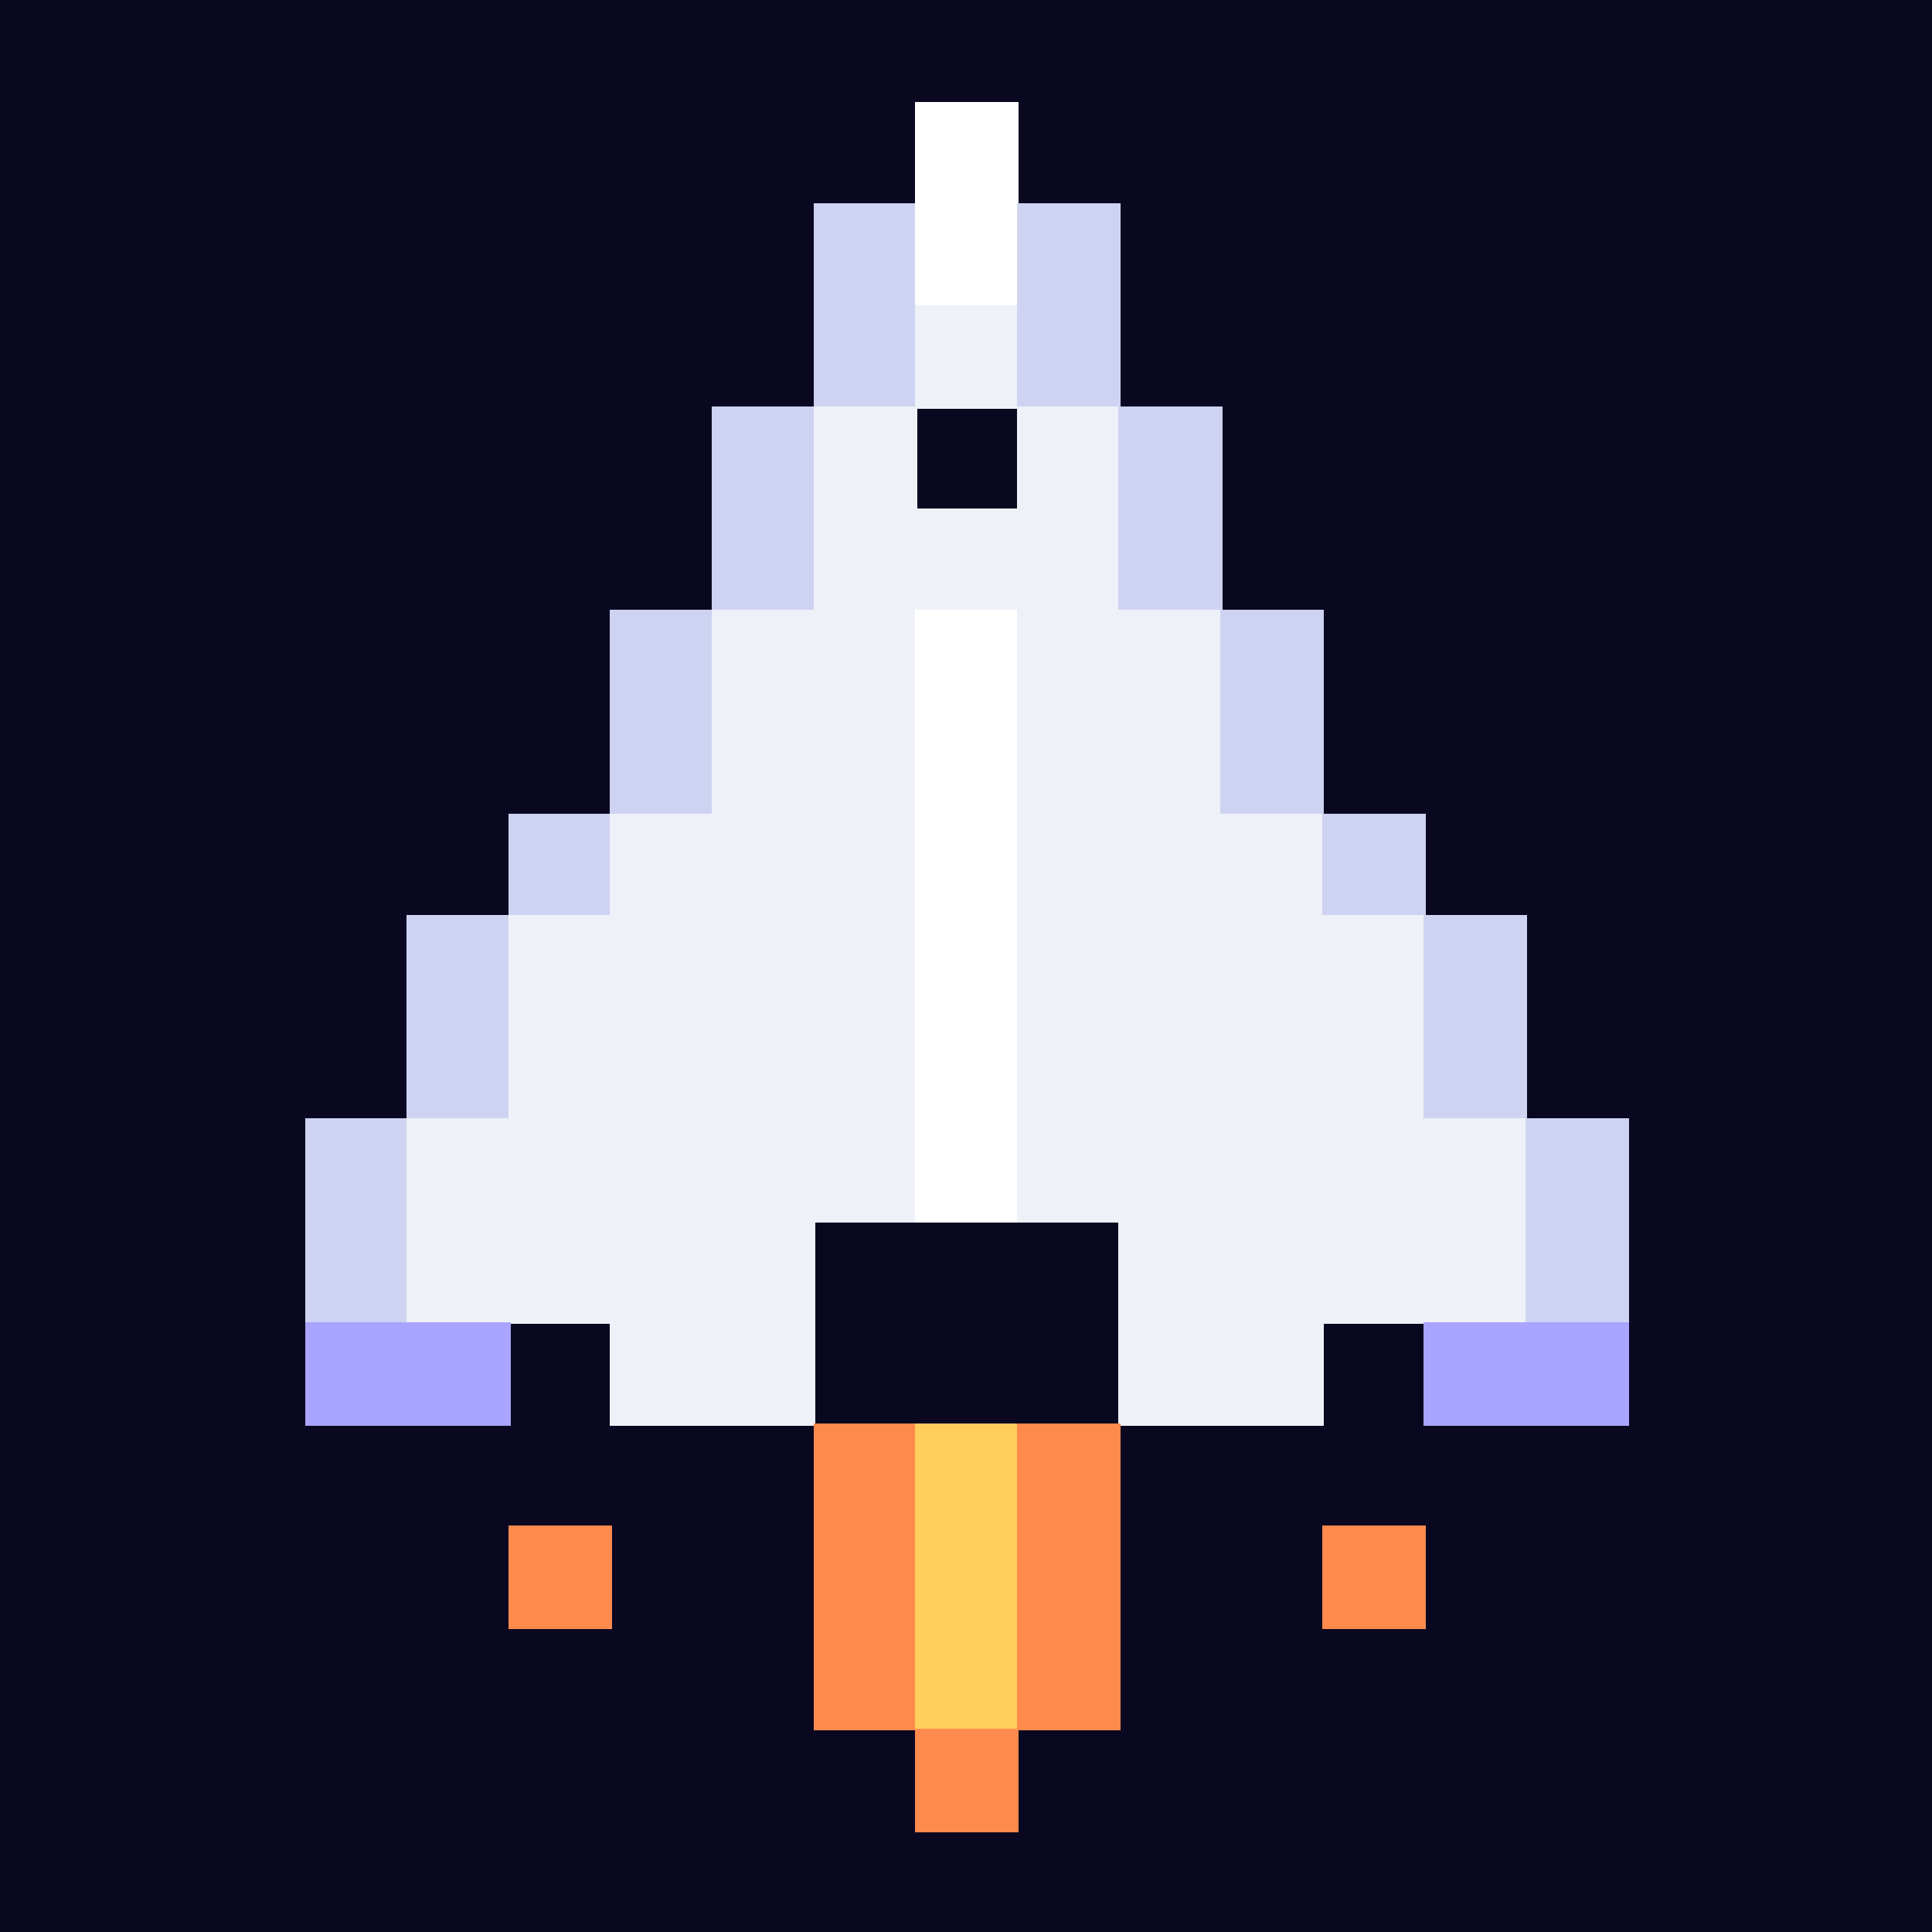
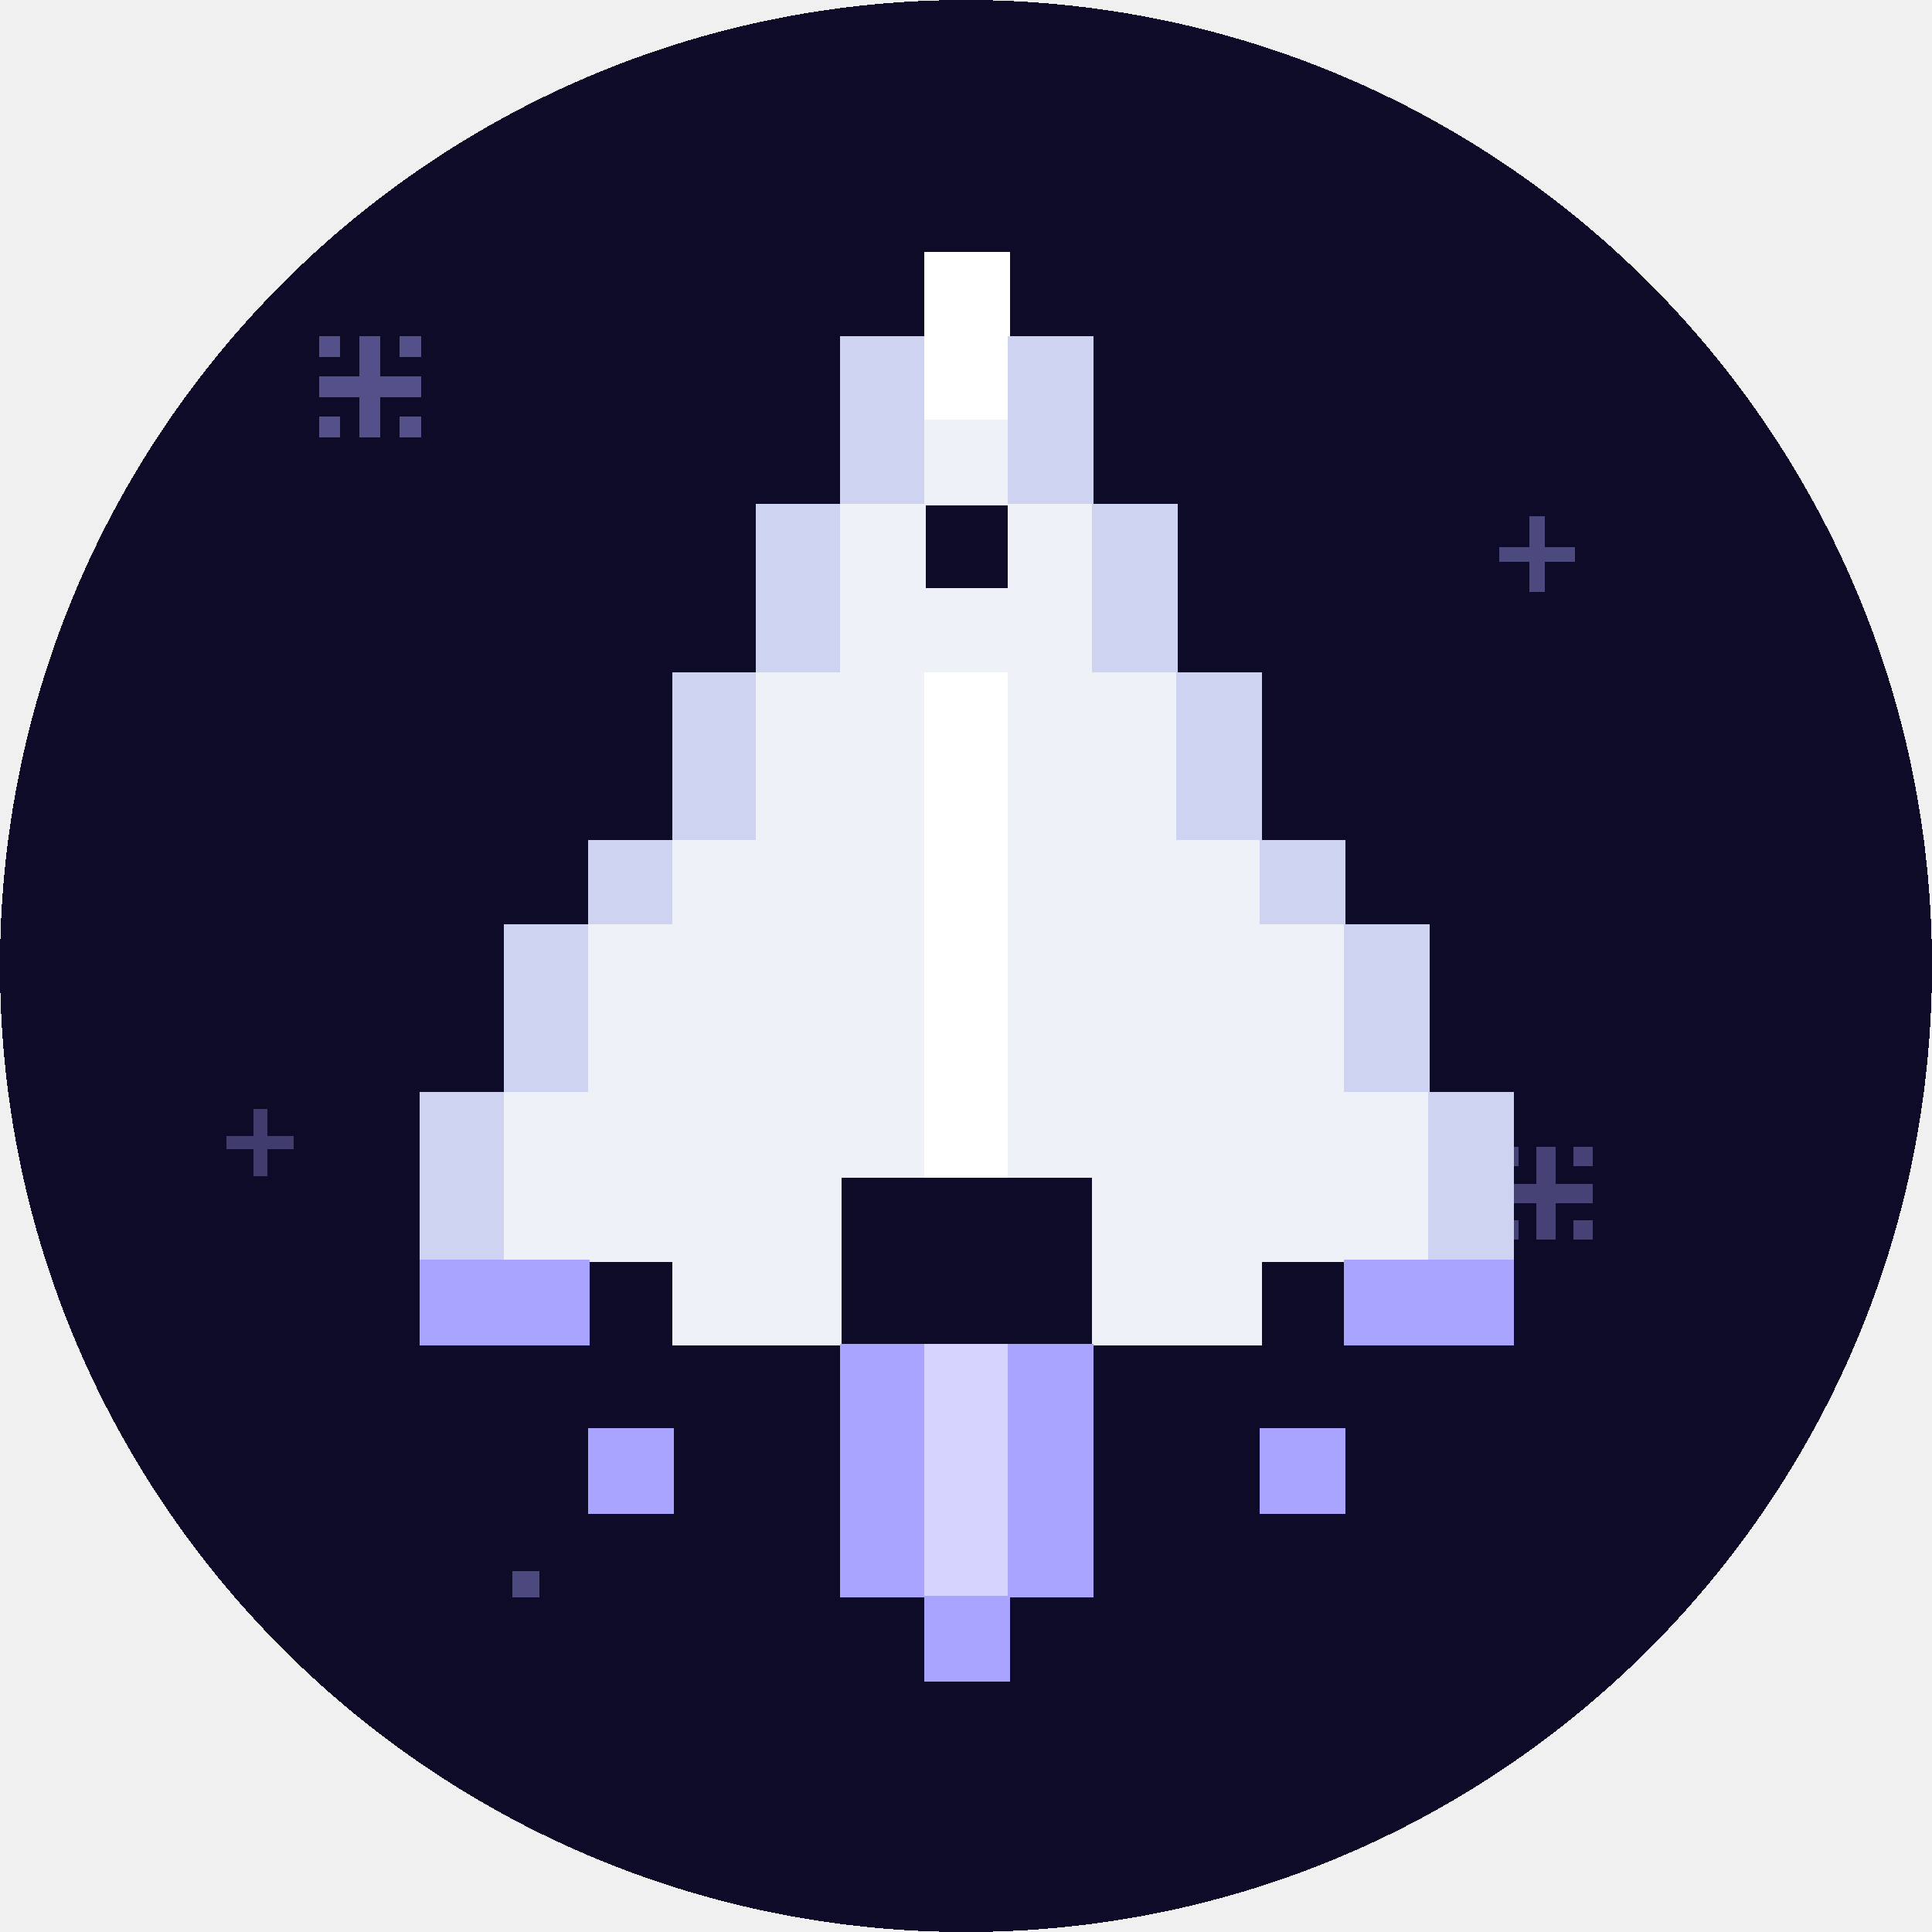
- <svg xmlns="http://www.w3.org/2000/svg" width="64" height="64" viewBox="0 0 19 19" shape-rendering="crispEdges">
-   <rect x="0" y="0" width="19" height="19" fill="#0a0820" />
-   <g transform="translate(3,1)">
+ <svg xmlns="http://www.w3.org/2000/svg" width="512" height="512" viewBox="0 0 23 23" shape-rendering="crispEdges">
+   <defs>
+     <clipPath id="circleClip">
+       <circle cx="11.5" cy="11.5" r="11.5" />
+     </clipPath>
+   </defs>
+   <circle cx="11.5" cy="11.5" r="11.5" fill="#0e0b29" />
+   <g clip-path="url(#circleClip)" fill="#a9a4ff">
+     <g opacity="0.45">
+       <rect x="3.800" y="4.000" width="0.250" height="0.250" />
+       <rect x="4.280" y="4.000" width="0.250" height="0.250" />
+       <rect x="4.760" y="4.000" width="0.250" height="0.250" />
+       <rect x="4.280" y="4.240" width="0.250" height="0.250" />
+       <rect x="3.800" y="4.480" width="0.250" height="0.250" />
+       <rect x="4.040" y="4.480" width="0.250" height="0.250" />
+       <rect x="4.280" y="4.480" width="0.250" height="0.250" />
+       <rect x="4.520" y="4.480" width="0.250" height="0.250" />
+       <rect x="4.760" y="4.480" width="0.250" height="0.250" />
+       <rect x="4.280" y="4.720" width="0.250" height="0.250" />
+       <rect x="3.800" y="4.960" width="0.250" height="0.250" />
+       <rect x="4.280" y="4.960" width="0.250" height="0.250" />
+       <rect x="4.760" y="4.960" width="0.250" height="0.250" />
+     </g>
+     <g opacity="0.36">
+       <rect x="17.850" y="13.650" width="0.230" height="0.230" />
+       <rect x="18.290" y="13.650" width="0.230" height="0.230" />
+       <rect x="18.730" y="13.650" width="0.230" height="0.230" />
+       <rect x="18.290" y="13.870" width="0.230" height="0.230" />
+       <rect x="17.850" y="14.090" width="0.230" height="0.230" />
+       <rect x="18.070" y="14.090" width="0.230" height="0.230" />
+       <rect x="18.290" y="14.090" width="0.230" height="0.230" />
+       <rect x="18.510" y="14.090" width="0.230" height="0.230" />
+       <rect x="18.730" y="14.090" width="0.230" height="0.230" />
+       <rect x="18.290" y="14.310" width="0.230" height="0.230" />
+       <rect x="17.850" y="14.530" width="0.230" height="0.230" />
+       <rect x="18.290" y="14.530" width="0.230" height="0.230" />
+       <rect x="18.730" y="14.530" width="0.230" height="0.230" />
+     </g>
+     <g opacity="0.4">
+       <rect x="17.850" y="6.510" width="0.900" height="0.180" />
+       <rect x="18.210" y="6.150" width="0.180" height="0.900" />
+     </g>
+     <g opacity="0.32">
+       <rect x="2.700" y="13.520" width="0.800" height="0.160" />
+       <rect x="3.020" y="13.200" width="0.160" height="0.800" />
+     </g>
+     <rect x="6.100" y="18.700" width="0.32" height="0.32" opacity="0.4" />
+   </g>
+   <g transform="translate(5,3)">
    <rect x="6" y="0" width="1.02" height="1.02" fill="#ffffff" />
    <rect x="5" y="1" width="1.02" height="1.02" fill="#cfd3f2" />
    <rect x="6" y="1" width="1.02" height="1.02" fill="#ffffff" />
    <rect x="7" y="1" width="1.02" height="1.02" fill="#cfd3f2" />
    <rect x="5" y="2" width="1.02" height="1.02" fill="#cfd3f2" />
    <rect x="6" y="2" width="1.02" height="1.02" fill="#eef1f8" />
    <rect x="7" y="2" width="1.02" height="1.02" fill="#cfd3f2" />
    <rect x="4" y="3" width="1.02" height="1.02" fill="#cfd3f2" />
    <rect x="5" y="3" width="1.02" height="1.02" fill="#eef1f8" />
    <rect x="7" y="3" width="1.02" height="1.02" fill="#eef1f8" />
    <rect x="8" y="3" width="1.02" height="1.02" fill="#cfd3f2" />
    <rect x="4" y="4" width="1.02" height="1.02" fill="#cfd3f2" />
    <rect x="5" y="4" width="1.02" height="1.02" fill="#eef1f8" />
    <rect x="6" y="4" width="1.02" height="1.02" fill="#eef1f8" />
    <rect x="7" y="4" width="1.02" height="1.02" fill="#eef1f8" />
    <rect x="8" y="4" width="1.02" height="1.02" fill="#cfd3f2" />
    <rect x="3" y="5" width="1.02" height="1.02" fill="#cfd3f2" />
    <rect x="4" y="5" width="1.02" height="1.02" fill="#eef1f8" />
    <rect x="5" y="5" width="1.02" height="1.02" fill="#eef1f8" />
    <rect x="6" y="5" width="1.02" height="1.02" fill="#ffffff" />
    <rect x="7" y="5" width="1.02" height="1.02" fill="#eef1f8" />
    <rect x="8" y="5" width="1.02" height="1.02" fill="#eef1f8" />
    <rect x="9" y="5" width="1.02" height="1.02" fill="#cfd3f2" />
    <rect x="3" y="6" width="1.02" height="1.02" fill="#cfd3f2" />
    <rect x="4" y="6" width="1.02" height="1.02" fill="#eef1f8" />
    <rect x="5" y="6" width="1.02" height="1.02" fill="#eef1f8" />
    <rect x="6" y="6" width="1.02" height="1.02" fill="#ffffff" />
    <rect x="7" y="6" width="1.02" height="1.02" fill="#eef1f8" />
    <rect x="8" y="6" width="1.02" height="1.02" fill="#eef1f8" />
    <rect x="9" y="6" width="1.02" height="1.02" fill="#cfd3f2" />
    <rect x="2" y="7" width="1.02" height="1.02" fill="#cfd3f2" />
    <rect x="3" y="7" width="1.02" height="1.02" fill="#eef1f8" />
    <rect x="4" y="7" width="1.02" height="1.02" fill="#eef1f8" />
    <rect x="5" y="7" width="1.02" height="1.02" fill="#eef1f8" />
    <rect x="6" y="7" width="1.02" height="1.02" fill="#ffffff" />
    <rect x="7" y="7" width="1.02" height="1.02" fill="#eef1f8" />
    <rect x="8" y="7" width="1.02" height="1.02" fill="#eef1f8" />
    <rect x="9" y="7" width="1.02" height="1.02" fill="#eef1f8" />
    <rect x="10" y="7" width="1.02" height="1.02" fill="#cfd3f2" />
    <rect x="1" y="8" width="1.02" height="1.02" fill="#cfd3f2" />
    <rect x="2" y="8" width="1.02" height="1.02" fill="#eef1f8" />
    <rect x="3" y="8" width="1.02" height="1.02" fill="#eef1f8" />
    <rect x="4" y="8" width="1.02" height="1.02" fill="#eef1f8" />
    <rect x="5" y="8" width="1.02" height="1.02" fill="#eef1f8" />
    <rect x="6" y="8" width="1.02" height="1.02" fill="#ffffff" />
    <rect x="7" y="8" width="1.02" height="1.02" fill="#eef1f8" />
    <rect x="8" y="8" width="1.02" height="1.02" fill="#eef1f8" />
    <rect x="9" y="8" width="1.02" height="1.02" fill="#eef1f8" />
    <rect x="10" y="8" width="1.02" height="1.02" fill="#eef1f8" />
    <rect x="11" y="8" width="1.02" height="1.02" fill="#cfd3f2" />
    <rect x="1" y="9" width="1.02" height="1.02" fill="#cfd3f2" />
    <rect x="2" y="9" width="1.02" height="1.02" fill="#eef1f8" />
    <rect x="3" y="9" width="1.02" height="1.02" fill="#eef1f8" />
    <rect x="4" y="9" width="1.02" height="1.02" fill="#eef1f8" />
    <rect x="5" y="9" width="1.02" height="1.02" fill="#eef1f8" />
    <rect x="6" y="9" width="1.02" height="1.02" fill="#ffffff" />
    <rect x="7" y="9" width="1.02" height="1.02" fill="#eef1f8" />
    <rect x="8" y="9" width="1.02" height="1.02" fill="#eef1f8" />
    <rect x="9" y="9" width="1.02" height="1.02" fill="#eef1f8" />
    <rect x="10" y="9" width="1.02" height="1.02" fill="#eef1f8" />
    <rect x="11" y="9" width="1.02" height="1.02" fill="#cfd3f2" />
    <rect x="0" y="10" width="1.02" height="1.02" fill="#cfd3f2" />
    <rect x="1" y="10" width="1.02" height="1.02" fill="#eef1f8" />
    <rect x="2" y="10" width="1.02" height="1.02" fill="#eef1f8" />
    <rect x="3" y="10" width="1.02" height="1.02" fill="#eef1f8" />
    <rect x="4" y="10" width="1.02" height="1.02" fill="#eef1f8" />
    <rect x="5" y="10" width="1.02" height="1.02" fill="#eef1f8" />
    <rect x="6" y="10" width="1.02" height="1.02" fill="#ffffff" />
    <rect x="7" y="10" width="1.02" height="1.02" fill="#eef1f8" />
    <rect x="8" y="10" width="1.02" height="1.02" fill="#eef1f8" />
    <rect x="9" y="10" width="1.02" height="1.02" fill="#eef1f8" />
    <rect x="10" y="10" width="1.02" height="1.02" fill="#eef1f8" />
    <rect x="11" y="10" width="1.02" height="1.02" fill="#eef1f8" />
    <rect x="12" y="10" width="1.02" height="1.02" fill="#cfd3f2" />
    <rect x="0" y="11" width="1.02" height="1.02" fill="#cfd3f2" />
    <rect x="1" y="11" width="1.02" height="1.02" fill="#eef1f8" />
    <rect x="2" y="11" width="1.02" height="1.02" fill="#eef1f8" />
    <rect x="3" y="11" width="1.02" height="1.02" fill="#eef1f8" />
    <rect x="4" y="11" width="1.02" height="1.02" fill="#eef1f8" />
    <rect x="8" y="11" width="1.02" height="1.02" fill="#eef1f8" />
    <rect x="9" y="11" width="1.02" height="1.02" fill="#eef1f8" />
    <rect x="10" y="11" width="1.02" height="1.02" fill="#eef1f8" />
    <rect x="11" y="11" width="1.02" height="1.02" fill="#eef1f8" />
    <rect x="12" y="11" width="1.02" height="1.02" fill="#cfd3f2" />
    <rect x="0" y="12" width="1.02" height="1.02" fill="#a9a4ff" />
    <rect x="1" y="12" width="1.02" height="1.02" fill="#a9a4ff" />
    <rect x="3" y="12" width="1.02" height="1.02" fill="#eef1f8" />
    <rect x="4" y="12" width="1.02" height="1.02" fill="#eef1f8" />
    <rect x="8" y="12" width="1.02" height="1.02" fill="#eef1f8" />
    <rect x="9" y="12" width="1.02" height="1.02" fill="#eef1f8" />
    <rect x="11" y="12" width="1.02" height="1.02" fill="#a9a4ff" />
    <rect x="12" y="12" width="1.02" height="1.02" fill="#a9a4ff" />
-     <rect x="5" y="13" width="1.02" height="1.02" fill="#ff8a4d" />
-     <rect x="6" y="13" width="1.02" height="1.02" fill="#ffce5c" />
-     <rect x="7" y="13" width="1.02" height="1.02" fill="#ff8a4d" />
-     <rect x="2" y="14" width="1.02" height="1.02" fill="#ff8a4d" />
-     <rect x="5" y="14" width="1.02" height="1.02" fill="#ff8a4d" />
-     <rect x="6" y="14" width="1.02" height="1.02" fill="#ffce5c" />
-     <rect x="7" y="14" width="1.02" height="1.02" fill="#ff8a4d" />
-     <rect x="10" y="14" width="1.02" height="1.02" fill="#ff8a4d" />
-     <rect x="5" y="15" width="1.02" height="1.02" fill="#ff8a4d" />
-     <rect x="6" y="15" width="1.02" height="1.02" fill="#ffce5c" />
-     <rect x="7" y="15" width="1.02" height="1.02" fill="#ff8a4d" />
-     <rect x="6" y="16" width="1.02" height="1.02" fill="#ff8a4d" />
+     <rect x="5" y="13" width="1.02" height="1.02" fill="#a9a4ff" />
+     <rect x="6" y="13" width="1.02" height="1.02" fill="#d6d3ff" />
+     <rect x="7" y="13" width="1.02" height="1.02" fill="#a9a4ff" />
+     <rect x="2" y="14" width="1.02" height="1.02" fill="#a9a4ff" />
+     <rect x="5" y="14" width="1.02" height="1.02" fill="#a9a4ff" />
+     <rect x="6" y="14" width="1.02" height="1.02" fill="#d6d3ff" />
+     <rect x="7" y="14" width="1.02" height="1.02" fill="#a9a4ff" />
+     <rect x="10" y="14" width="1.02" height="1.02" fill="#a9a4ff" />
+     <rect x="5" y="15" width="1.02" height="1.02" fill="#a9a4ff" />
+     <rect x="6" y="15" width="1.02" height="1.02" fill="#d6d3ff" />
+     <rect x="7" y="15" width="1.02" height="1.02" fill="#a9a4ff" />
+     <rect x="6" y="16" width="1.02" height="1.02" fill="#a9a4ff" />
  </g>
</svg>
